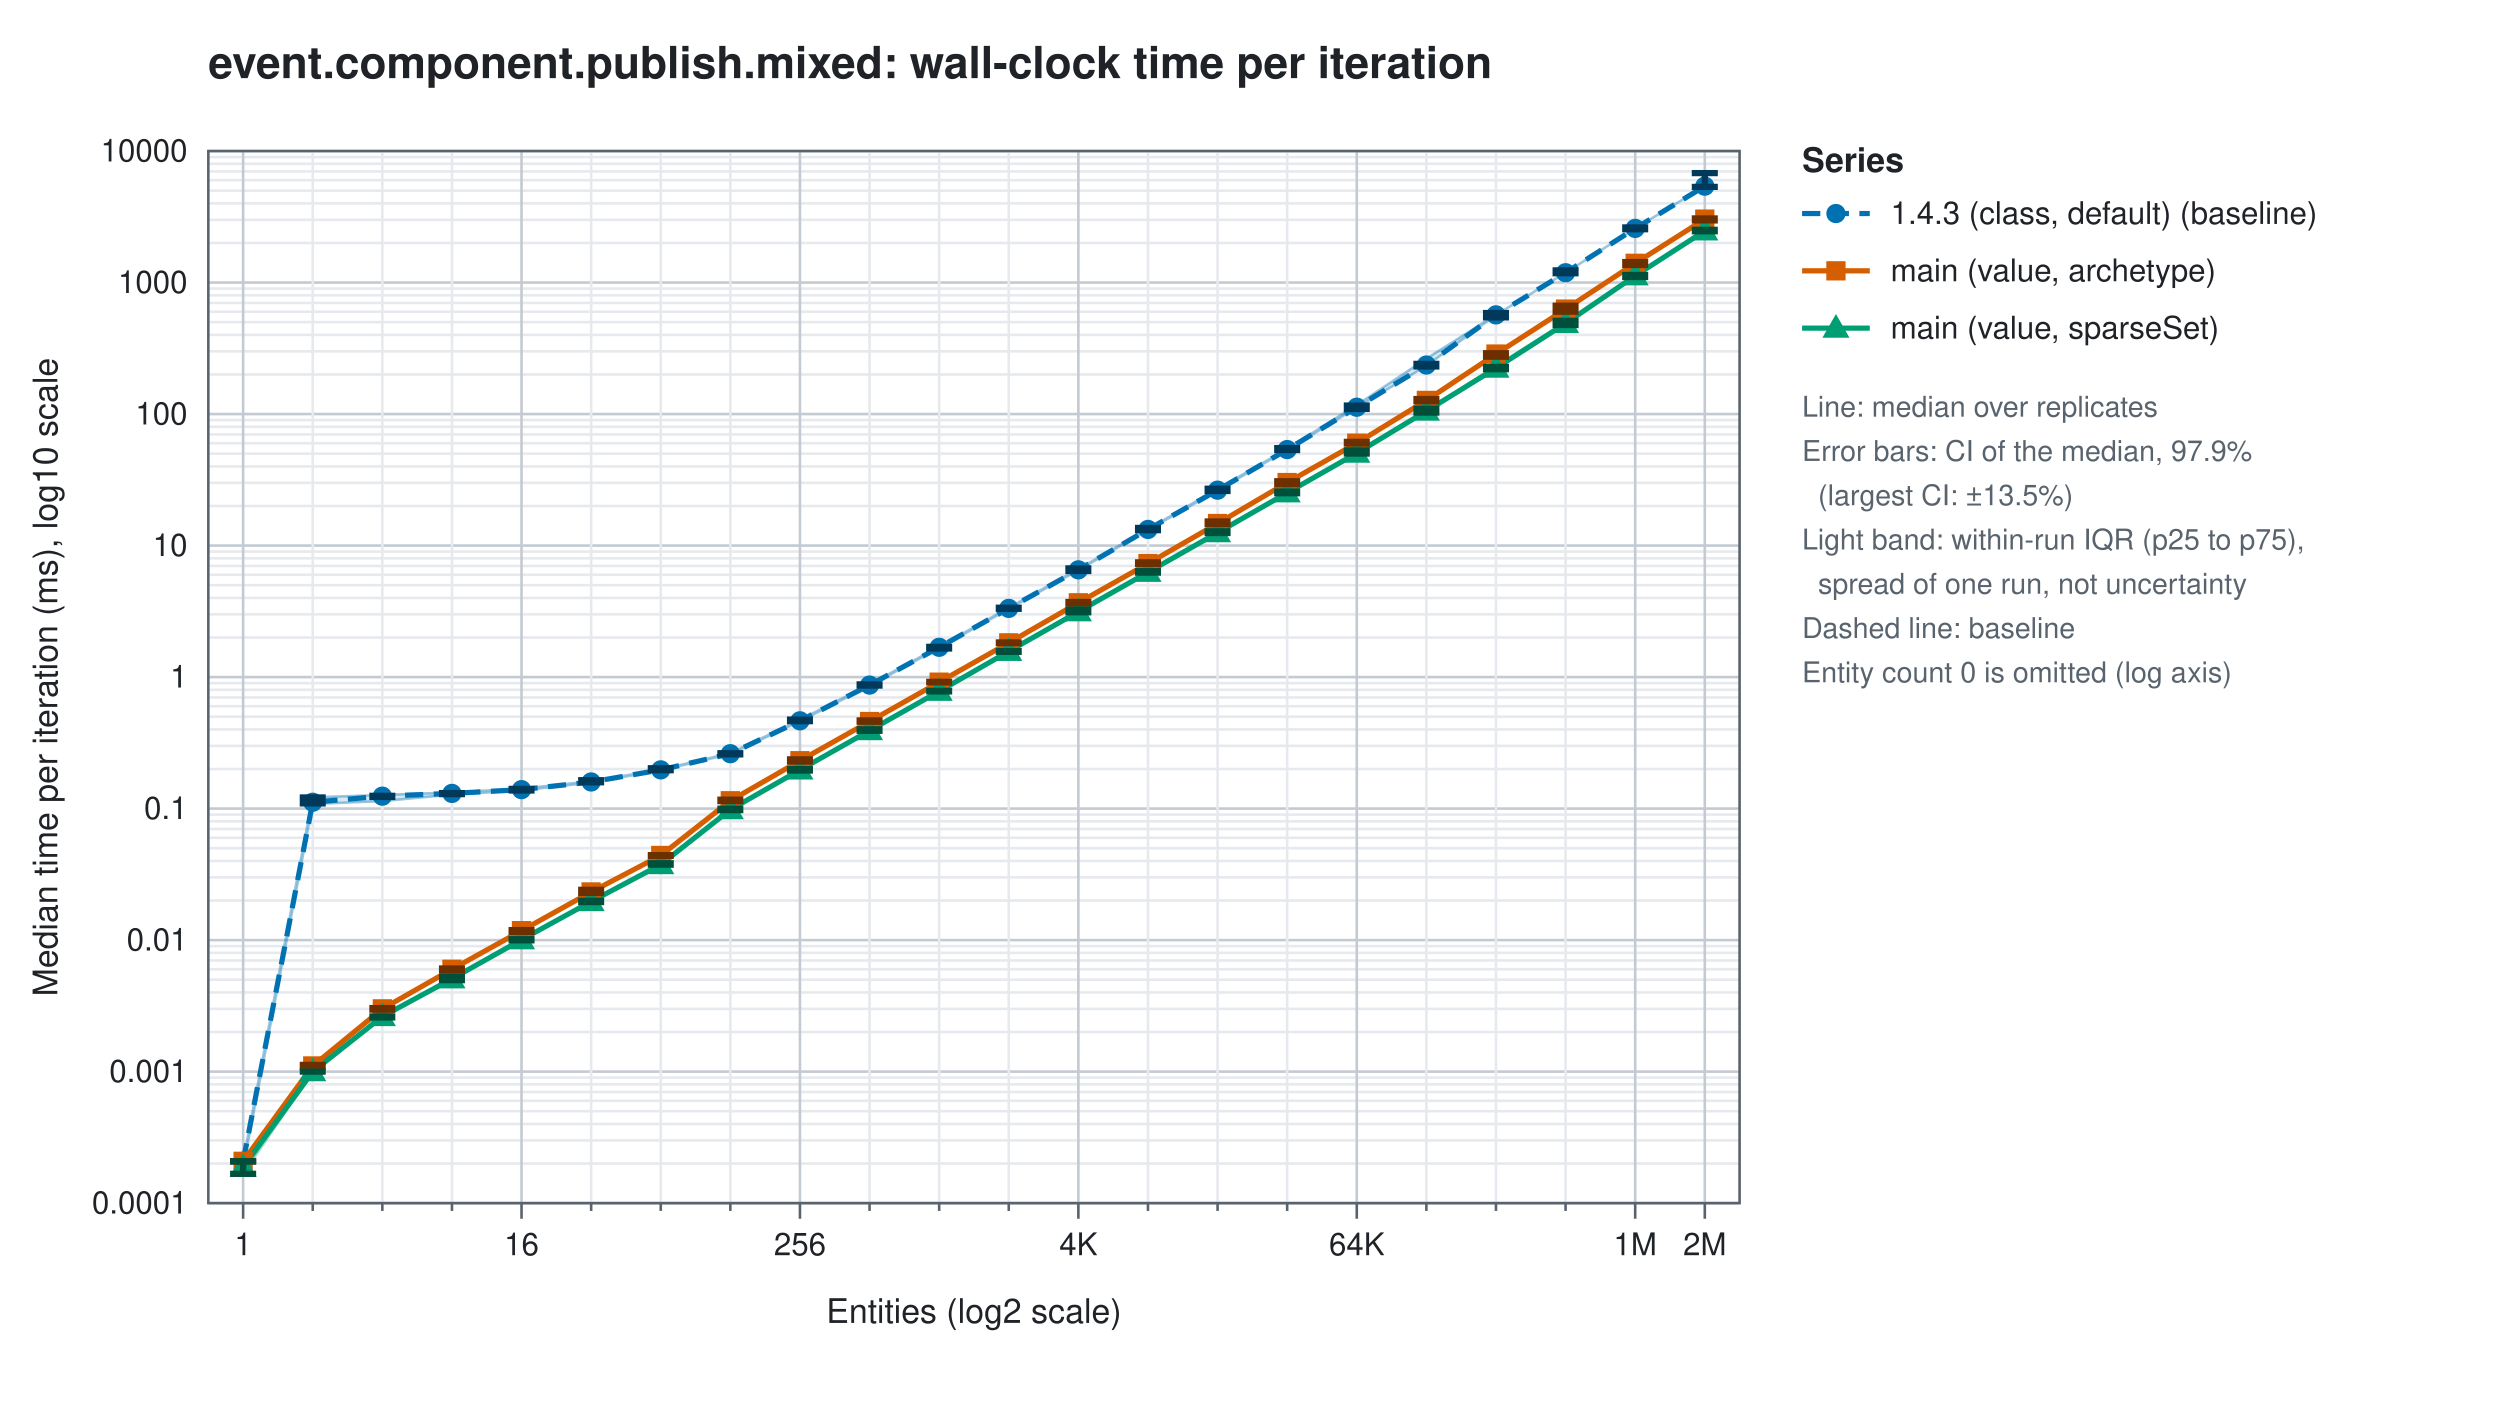
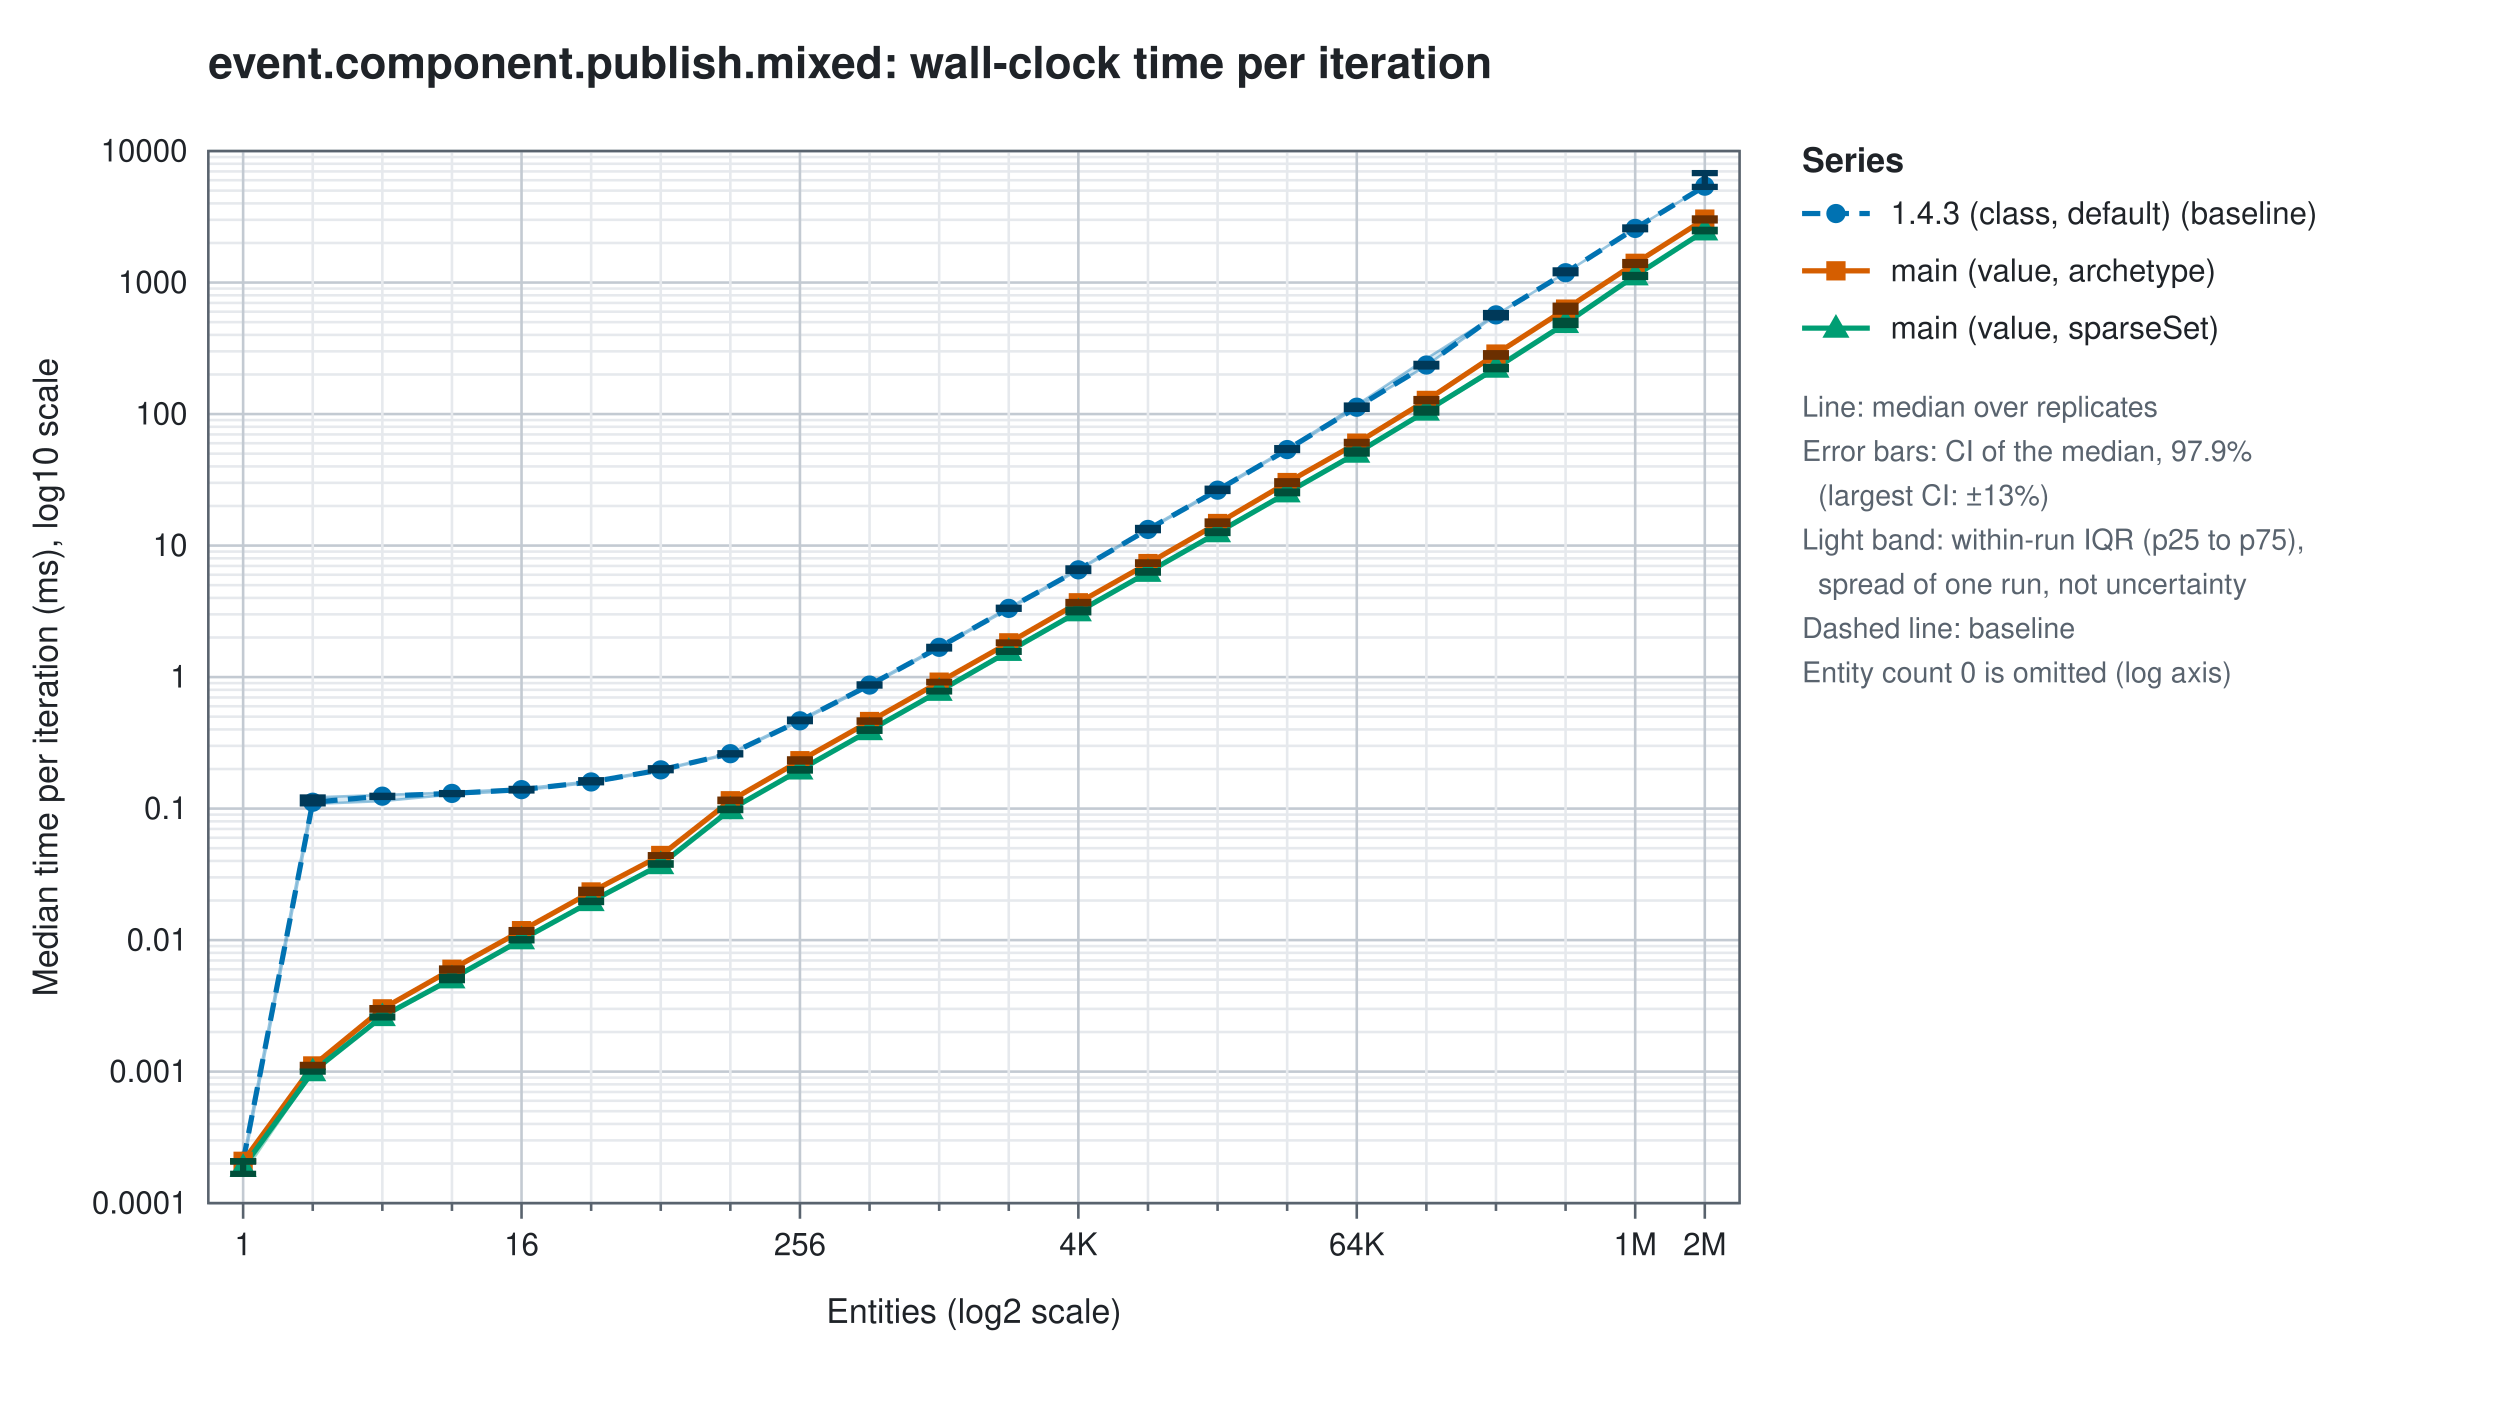
<svg xmlns="http://www.w3.org/2000/svg" viewBox="0 0 960 540" width="960" height="540" role="img" aria-label="event.component.publish.mixed: wall-clock time per iteration">
  <style>
text{font-family:-apple-system,BlinkMacSystemFont,'Segoe UI',Helvetica,Arial,sans-serif;fill:#1f2328}
.title{font-size:17px;font-weight:600}.axis-title{font-size:13px}.tick{font-size:12px}.legend{font-size:12px}.legend-title{font-size:13px;font-weight:600}.note{font-size:11px;fill:#59636e}
.grid{stroke:#c3cad2;stroke-width:1}.minor{stroke:#e6e9ed;stroke-width:1}.axis{stroke:#59636e;stroke-width:1}.frame{fill:none;stroke:#59636e;stroke-width:1}
.line{fill:none;stroke:currentColor;stroke-width:2;stroke-linejoin:round}.baseline{stroke-dasharray:7 4}
.band{fill:currentColor;fill-opacity:.16;stroke:currentColor;stroke-opacity:.4;stroke-width:1;stroke-linejoin:round}.ribbon{fill:currentColor;fill-opacity:.2;stroke:none}.errbar{fill:none;stroke:currentColor;stroke-width:2.4;stroke-linecap:butt}
.zone{fill:#59636e;fill-opacity:.14;stroke:none}.ref{stroke:#1f2328;stroke-width:1;stroke-dasharray:2 3}
.marker{fill:currentColor;stroke:currentColor;stroke-width:1.4}.marker.hollow{fill:none}
.c0{color:#0072B2}
.c1{color:#D55E00}
.c2{color:#009E73}
.c3{color:#CC79A7}
.c4{color:#E69F00}
.c5{color:#56B4E9}
.c6{color:#6E6E6E}
.errbar.e0{color:#003959}
.errbar.e1{color:#6B2F00}
.errbar.e2{color:#004F3A}
.errbar.e3{color:#663D54}
.errbar.e4{color:#735000}
.errbar.e5{color:#2B5A75}
.errbar.e6{color:#373737}
@media (prefers-color-scheme: dark){
text{fill:#e6edf3}.note{fill:#9198a1}
.grid{stroke:#4a525c}.minor{stroke:#2d333b}.axis,.frame{stroke:#9198a1}.zone{fill:#9198a1}.ref{stroke:#e6edf3}
.c0{color:#5AB4F0}
.c1{color:#F28C42}
.c2{color:#2FD0A0}
.c3{color:#E69BC4}
.c4{color:#F2B83A}
.c5{color:#8FD0F5}
.c6{color:#B4B4B4}
.errbar.e0{color:#A4D6F7}
.errbar.e1{color:#F8C097}
.errbar.e2{color:#8DE5CB}
.errbar.e3{color:#F1C8DF}
.errbar.e4{color:#F8D893}
.errbar.e5{color:#C1E5FA}
.errbar.e6{color:#D6D6D6}
}
</style>
  <clipPath id="plot-area">
    <rect x="80" y="58" width="588" height="404" />
  </clipPath>
  <text class="title" x="80" y="30">event.component.publish.mixed: wall-clock time per iteration</text>
  <line class="minor" x1="80" x2="668" y1="446.8" y2="446.8" />
  <line class="minor" x1="80" x2="668" y1="437.91" y2="437.91" />
  <line class="minor" x1="80" x2="668" y1="431.6" y2="431.6" />
  <line class="minor" x1="80" x2="668" y1="426.7" y2="426.7" />
  <line class="minor" x1="80" x2="668" y1="422.7" y2="422.7" />
  <line class="minor" x1="80" x2="668" y1="419.32" y2="419.32" />
  <line class="minor" x1="80" x2="668" y1="416.39" y2="416.39" />
  <line class="minor" x1="80" x2="668" y1="413.81" y2="413.81" />
  <line class="minor" x1="80" x2="668" y1="396.3" y2="396.3" />
  <line class="minor" x1="80" x2="668" y1="387.41" y2="387.41" />
  <line class="minor" x1="80" x2="668" y1="381.1" y2="381.1" />
  <line class="minor" x1="80" x2="668" y1="376.2" y2="376.2" />
  <line class="minor" x1="80" x2="668" y1="372.2" y2="372.2" />
  <line class="minor" x1="80" x2="668" y1="368.82" y2="368.82" />
  <line class="minor" x1="80" x2="668" y1="365.89" y2="365.89" />
  <line class="minor" x1="80" x2="668" y1="363.31" y2="363.31" />
  <line class="minor" x1="80" x2="668" y1="345.8" y2="345.8" />
  <line class="minor" x1="80" x2="668" y1="336.91" y2="336.91" />
  <line class="minor" x1="80" x2="668" y1="330.6" y2="330.6" />
  <line class="minor" x1="80" x2="668" y1="325.7" y2="325.7" />
  <line class="minor" x1="80" x2="668" y1="321.7" y2="321.7" />
  <line class="minor" x1="80" x2="668" y1="318.32" y2="318.32" />
  <line class="minor" x1="80" x2="668" y1="315.39" y2="315.39" />
  <line class="minor" x1="80" x2="668" y1="312.81" y2="312.81" />
  <line class="minor" x1="80" x2="668" y1="295.3" y2="295.3" />
  <line class="minor" x1="80" x2="668" y1="286.41" y2="286.41" />
  <line class="minor" x1="80" x2="668" y1="280.1" y2="280.1" />
  <line class="minor" x1="80" x2="668" y1="275.2" y2="275.2" />
  <line class="minor" x1="80" x2="668" y1="271.2" y2="271.2" />
  <line class="minor" x1="80" x2="668" y1="267.82" y2="267.82" />
  <line class="minor" x1="80" x2="668" y1="264.89" y2="264.89" />
  <line class="minor" x1="80" x2="668" y1="262.31" y2="262.31" />
  <line class="minor" x1="80" x2="668" y1="244.8" y2="244.8" />
  <line class="minor" x1="80" x2="668" y1="235.91" y2="235.91" />
  <line class="minor" x1="80" x2="668" y1="229.6" y2="229.6" />
  <line class="minor" x1="80" x2="668" y1="224.7" y2="224.7" />
  <line class="minor" x1="80" x2="668" y1="220.7" y2="220.7" />
  <line class="minor" x1="80" x2="668" y1="217.32" y2="217.32" />
  <line class="minor" x1="80" x2="668" y1="214.39" y2="214.39" />
  <line class="minor" x1="80" x2="668" y1="211.81" y2="211.81" />
  <line class="minor" x1="80" x2="668" y1="194.3" y2="194.3" />
  <line class="minor" x1="80" x2="668" y1="185.41" y2="185.41" />
  <line class="minor" x1="80" x2="668" y1="179.1" y2="179.1" />
  <line class="minor" x1="80" x2="668" y1="174.2" y2="174.2" />
  <line class="minor" x1="80" x2="668" y1="170.2" y2="170.2" />
  <line class="minor" x1="80" x2="668" y1="166.82" y2="166.82" />
  <line class="minor" x1="80" x2="668" y1="163.89" y2="163.89" />
  <line class="minor" x1="80" x2="668" y1="161.31" y2="161.31" />
  <line class="minor" x1="80" x2="668" y1="143.8" y2="143.8" />
  <line class="minor" x1="80" x2="668" y1="134.91" y2="134.91" />
  <line class="minor" x1="80" x2="668" y1="128.6" y2="128.6" />
  <line class="minor" x1="80" x2="668" y1="123.7" y2="123.7" />
  <line class="minor" x1="80" x2="668" y1="119.7" y2="119.7" />
  <line class="minor" x1="80" x2="668" y1="116.32" y2="116.32" />
  <line class="minor" x1="80" x2="668" y1="113.39" y2="113.39" />
  <line class="minor" x1="80" x2="668" y1="110.81" y2="110.81" />
  <line class="minor" x1="80" x2="668" y1="93.3" y2="93.3" />
  <line class="minor" x1="80" x2="668" y1="84.41" y2="84.41" />
  <line class="minor" x1="80" x2="668" y1="78.1" y2="78.1" />
  <line class="minor" x1="80" x2="668" y1="73.2" y2="73.2" />
  <line class="minor" x1="80" x2="668" y1="69.2" y2="69.2" />
  <line class="minor" x1="80" x2="668" y1="65.82" y2="65.82" />
  <line class="minor" x1="80" x2="668" y1="62.89" y2="62.89" />
  <line class="minor" x1="80" x2="668" y1="60.31" y2="60.31" />
  <line class="grid" x1="80" x2="668" y1="462" y2="462" />
  <text class="tick" text-anchor="end" x="72" y="466">0.0001</text>
  <line class="grid" x1="80" x2="668" y1="411.5" y2="411.5" />
  <text class="tick" text-anchor="end" x="72" y="415.5">0.001</text>
  <line class="grid" x1="80" x2="668" y1="361" y2="361" />
  <text class="tick" text-anchor="end" x="72" y="365">0.01</text>
  <line class="grid" x1="80" x2="668" y1="310.5" y2="310.5" />
  <text class="tick" text-anchor="end" x="72" y="314.5">0.1</text>
  <line class="grid" x1="80" x2="668" y1="260" y2="260" />
  <text class="tick" text-anchor="end" x="72" y="264">1</text>
  <line class="grid" x1="80" x2="668" y1="209.5" y2="209.5" />
  <text class="tick" text-anchor="end" x="72" y="213.5">10</text>
  <line class="grid" x1="80" x2="668" y1="159" y2="159" />
  <text class="tick" text-anchor="end" x="72" y="163">100</text>
  <line class="grid" x1="80" x2="668" y1="108.5" y2="108.5" />
  <text class="tick" text-anchor="end" x="72" y="112.5">1000</text>
  <line class="grid" x1="80" x2="668" y1="58" y2="58" />
  <text class="tick" text-anchor="end" x="72" y="62">10000</text>
  <line class="grid" x1="93.36" x2="93.36" y1="58" y2="462" />
  <line class="axis" x1="93.36" x2="93.36" y1="462" y2="468" />
  <text class="tick" text-anchor="middle" x="93.36" y="482">1</text>
  <line class="minor" x1="120.09" x2="120.09" y1="58" y2="462" />
  <line class="axis" x1="120.09" x2="120.09" y1="462" y2="465" />
  <line class="minor" x1="146.82" x2="146.82" y1="58" y2="462" />
  <line class="axis" x1="146.82" x2="146.82" y1="462" y2="465" />
  <line class="minor" x1="173.55" x2="173.55" y1="58" y2="462" />
  <line class="axis" x1="173.55" x2="173.55" y1="462" y2="465" />
  <line class="grid" x1="200.27" x2="200.27" y1="58" y2="462" />
  <line class="axis" x1="200.27" x2="200.27" y1="462" y2="468" />
  <text class="tick" text-anchor="middle" x="200.27" y="482">16</text>
  <line class="minor" x1="227" x2="227" y1="58" y2="462" />
  <line class="axis" x1="227" x2="227" y1="462" y2="465" />
  <line class="minor" x1="253.73" x2="253.73" y1="58" y2="462" />
  <line class="axis" x1="253.73" x2="253.73" y1="462" y2="465" />
  <line class="minor" x1="280.45" x2="280.45" y1="58" y2="462" />
  <line class="axis" x1="280.45" x2="280.45" y1="462" y2="465" />
  <line class="grid" x1="307.18" x2="307.18" y1="58" y2="462" />
  <line class="axis" x1="307.18" x2="307.18" y1="462" y2="468" />
  <text class="tick" text-anchor="middle" x="307.18" y="482">256</text>
  <line class="minor" x1="333.91" x2="333.91" y1="58" y2="462" />
  <line class="axis" x1="333.91" x2="333.91" y1="462" y2="465" />
  <line class="minor" x1="360.64" x2="360.64" y1="58" y2="462" />
  <line class="axis" x1="360.64" x2="360.64" y1="462" y2="465" />
  <line class="minor" x1="387.36" x2="387.36" y1="58" y2="462" />
  <line class="axis" x1="387.36" x2="387.36" y1="462" y2="465" />
  <line class="grid" x1="414.09" x2="414.09" y1="58" y2="462" />
  <line class="axis" x1="414.09" x2="414.09" y1="462" y2="468" />
  <text class="tick" text-anchor="middle" x="414.09" y="482">4K</text>
  <line class="minor" x1="440.82" x2="440.82" y1="58" y2="462" />
  <line class="axis" x1="440.82" x2="440.82" y1="462" y2="465" />
  <line class="minor" x1="467.55" x2="467.55" y1="58" y2="462" />
  <line class="axis" x1="467.55" x2="467.55" y1="462" y2="465" />
  <line class="minor" x1="494.27" x2="494.27" y1="58" y2="462" />
  <line class="axis" x1="494.27" x2="494.27" y1="462" y2="465" />
  <line class="grid" x1="521" x2="521" y1="58" y2="462" />
  <line class="axis" x1="521" x2="521" y1="462" y2="468" />
  <text class="tick" text-anchor="middle" x="521" y="482">64K</text>
  <line class="minor" x1="547.73" x2="547.73" y1="58" y2="462" />
  <line class="axis" x1="547.73" x2="547.73" y1="462" y2="465" />
  <line class="minor" x1="574.45" x2="574.45" y1="58" y2="462" />
  <line class="axis" x1="574.45" x2="574.45" y1="462" y2="465" />
  <line class="minor" x1="601.18" x2="601.18" y1="58" y2="462" />
  <line class="axis" x1="601.18" x2="601.18" y1="462" y2="465" />
  <line class="grid" x1="627.91" x2="627.91" y1="58" y2="462" />
  <line class="axis" x1="627.91" x2="627.91" y1="462" y2="468" />
  <text class="tick" text-anchor="middle" x="627.91" y="482">1M</text>
  <line class="grid" x1="654.64" x2="654.64" y1="58" y2="462" />
  <line class="axis" x1="654.64" x2="654.64" y1="462" y2="468" />
  <text class="tick" text-anchor="middle" x="654.64" y="482">2M</text>
  <rect class="frame" x="80" y="58" width="588" height="404" />
  <text class="axis-title" text-anchor="middle" x="374" y="508">Entities (log2 scale)</text>
  <text class="axis-title" text-anchor="middle" transform="translate(22 260) rotate(-90)">Median time per iteration (ms), log10 scale</text>
  <g clip-path="url(#plot-area)">
    <polygon class="band c0" points="93.36,445.89 120.09,306.19 146.82,305.27 173.55,304.31 200.27,302.83 227,300.03 253.73,295.49 280.45,289.23 307.18,276.39 333.91,262.83 360.64,248.32 387.36,233.35 414.09,218.56 440.82,203.12 467.55,187.76 494.27,172.35 521,155.53 547.73,137.71 574.45,120.91 601.18,104.73 627.91,87.71 654.64,71.49 654.64,71.49 627.91,87.71 601.18,104.73 574.45,120.91 547.73,140.46 521,156.49 494.27,172.75 467.55,188.33 440.82,203.48 414.09,218.93 387.36,233.82 360.64,248.8 333.91,263.33 307.18,276.95 280.45,289.53 253.73,295.79 227,300.49 200.27,303.53 173.55,305.1 146.82,307.62 120.09,308.72 93.36,448.21" />
    <polygon class="band c1" points="93.36,445.83 120.09,408.92 146.82,387.25 173.55,371.9 200.27,357.19 227,342.37 253.73,328.37 280.45,307.3 307.18,291.87 333.91,276.96 360.64,261.71 387.36,246.63 414.09,231.28 440.82,216.21 467.55,200.93 494.27,185.25 521,169.73 547.73,153.23 574.45,135.51 601.18,118.7 627.91,101.11 654.64,84.14 654.64,84.14 627.91,101.11 601.18,118.7 574.45,135.96 547.73,153.86 521,170.31 494.27,185.6 467.55,201.24 440.82,216.43 414.09,231.63 387.36,246.97 360.64,262.05 333.91,277.13 307.18,292.37 280.45,307.56 253.73,328.55 227,342.59 200.27,357.54 173.55,372.43 146.82,387.71 120.09,409.75 93.36,445.94" />
    <polygon class="band c2" points="93.36,445.94 120.09,410.61 146.82,390.16 173.55,375.65 200.27,360.64 227,345.76 253.73,331.82 280.45,310.7 307.18,295.57 333.91,280.29 360.64,265.23 387.36,249.75 414.09,234.67 440.82,219.58 467.55,203.97 494.27,188.97 521,173.53 547.73,157.65 574.45,140.53 601.18,123.7 627.91,105.89 654.64,88.65 654.64,88.65 627.91,105.89 601.18,124.19 574.45,141.83 547.73,158.2 521,174.17 494.27,189.4 467.55,204.61 440.82,219.81 414.09,234.97 387.36,250.25 360.64,265.51 333.91,280.63 307.18,295.72 280.45,311.08 253.73,332.08 227,346.35 200.27,361.08 173.55,376.01 146.82,390.69 120.09,411.5 93.36,450.75" />
    <polyline class="line c0 baseline" points="93.36,445.94 120.09,308.06 146.82,305.73 173.55,304.67 200.27,303.22 227,300.27 253.73,295.63 280.45,289.42 307.18,276.79 333.91,263.07 360.64,248.56 387.36,233.61 414.09,218.82 440.82,203.3 467.55,188.23 494.27,172.63 521,156.37 547.73,140.17 574.45,120.91 601.18,104.73 627.91,87.71 654.64,71.49" />
    <polyline class="line c1" points="93.36,445.94 120.09,409.32 146.82,387.4 173.55,372.19 200.27,357.37 227,342.51 253.73,328.5 280.45,307.49 307.18,292.11 333.91,277.06 360.64,261.95 387.36,246.85 414.09,231.47 440.82,216.4 467.55,201.03 494.27,185.3 521,170.17 547.73,153.76 574.45,135.96 601.18,118.7 627.91,101.11 654.64,84.14" />
    <polyline class="line c2" points="93.36,448.21 120.09,411.5 146.82,390.33 173.55,375.84 200.27,360.85 227,346.18 253.73,331.99 280.45,310.9 307.18,295.65 333.91,280.54 360.64,265.44 387.36,250.11 414.09,234.89 440.82,219.73 467.55,204.54 494.27,189.22 521,173.99 547.73,157.84 574.45,141.34 601.18,124.19 627.91,105.89 654.64,88.65" />
    <circle class="marker c0" cx="93.36" cy="445.94" r="3" />
    <circle class="marker c0" cx="120.09" cy="308.06" r="3" />
    <circle class="marker c0" cx="146.82" cy="305.73" r="3" />
    <circle class="marker c0" cx="173.55" cy="304.67" r="3" />
    <circle class="marker c0" cx="200.27" cy="303.22" r="3" />
    <circle class="marker c0" cx="227" cy="300.27" r="3" />
    <circle class="marker c0" cx="253.73" cy="295.63" r="3" />
    <circle class="marker c0" cx="280.45" cy="289.42" r="3" />
    <circle class="marker c0" cx="307.18" cy="276.79" r="3" />
    <circle class="marker c0" cx="333.91" cy="263.07" r="3" />
    <circle class="marker c0" cx="360.64" cy="248.56" r="3" />
    <circle class="marker c0" cx="387.36" cy="233.61" r="3" />
    <circle class="marker c0" cx="414.09" cy="218.82" r="3" />
    <circle class="marker c0" cx="440.82" cy="203.3" r="3" />
    <circle class="marker c0" cx="467.55" cy="188.23" r="3" />
    <circle class="marker c0" cx="494.27" cy="172.63" r="3" />
    <circle class="marker c0" cx="521" cy="156.37" r="3" />
    <circle class="marker c0" cx="547.73" cy="140.17" r="3" />
    <circle class="marker c0" cx="574.45" cy="120.91" r="3" />
    <circle class="marker c0" cx="601.18" cy="104.73" r="3" />
    <circle class="marker c0" cx="627.91" cy="87.71" r="3" />
    <circle class="marker c0" cx="654.64" cy="71.49" r="3" />
    <rect class="marker c1" x="90.36" y="442.94" width="6" height="6" />
    <rect class="marker c1" x="117.09" y="406.32" width="6" height="6" />
    <rect class="marker c1" x="143.82" y="384.4" width="6" height="6" />
    <rect class="marker c1" x="170.55" y="369.19" width="6" height="6" />
    <rect class="marker c1" x="197.27" y="354.37" width="6" height="6" />
    <rect class="marker c1" x="224" y="339.51" width="6" height="6" />
    <rect class="marker c1" x="250.73" y="325.5" width="6" height="6" />
    <rect class="marker c1" x="277.45" y="304.49" width="6" height="6" />
    <rect class="marker c1" x="304.18" y="289.11" width="6" height="6" />
    <rect class="marker c1" x="330.91" y="274.06" width="6" height="6" />
    <rect class="marker c1" x="357.64" y="258.95" width="6" height="6" />
    <rect class="marker c1" x="384.36" y="243.85" width="6" height="6" />
    <rect class="marker c1" x="411.09" y="228.47" width="6" height="6" />
    <rect class="marker c1" x="437.82" y="213.4" width="6" height="6" />
    <rect class="marker c1" x="464.55" y="198.03" width="6" height="6" />
    <rect class="marker c1" x="491.27" y="182.3" width="6" height="6" />
    <rect class="marker c1" x="518" y="167.17" width="6" height="6" />
    <rect class="marker c1" x="544.73" y="150.76" width="6" height="6" />
    <rect class="marker c1" x="571.45" y="132.96" width="6" height="6" />
    <rect class="marker c1" x="598.18" y="115.7" width="6" height="6" />
    <rect class="marker c1" x="624.91" y="98.11" width="6" height="6" />
    <rect class="marker c1" x="651.64" y="81.14" width="6" height="6" />
    <polygon class="marker c2" points="93.36,444.21 97.36,451.21 89.36,451.21" />
    <polygon class="marker c2" points="120.09,407.5 124.09,414.5 116.09,414.5" />
    <polygon class="marker c2" points="146.82,386.33 150.82,393.33 142.82,393.33" />
    <polygon class="marker c2" points="173.55,371.84 177.55,378.84 169.55,378.84" />
    <polygon class="marker c2" points="200.27,356.85 204.27,363.85 196.27,363.85" />
    <polygon class="marker c2" points="227,342.18 231,349.18 223,349.18" />
    <polygon class="marker c2" points="253.73,327.99 257.73,334.99 249.73,334.99" />
    <polygon class="marker c2" points="280.45,306.9 284.45,313.9 276.45,313.9" />
    <polygon class="marker c2" points="307.18,291.65 311.18,298.65 303.18,298.65" />
    <polygon class="marker c2" points="333.91,276.54 337.91,283.54 329.91,283.54" />
    <polygon class="marker c2" points="360.64,261.44 364.64,268.44 356.64,268.44" />
    <polygon class="marker c2" points="387.36,246.11 391.36,253.11 383.36,253.11" />
    <polygon class="marker c2" points="414.09,230.89 418.09,237.89 410.09,237.89" />
    <polygon class="marker c2" points="440.82,215.73 444.82,222.73 436.82,222.73" />
    <polygon class="marker c2" points="467.55,200.54 471.55,207.54 463.55,207.54" />
    <polygon class="marker c2" points="494.27,185.22 498.27,192.22 490.27,192.22" />
    <polygon class="marker c2" points="521,169.99 525,176.99 517,176.99" />
    <polygon class="marker c2" points="547.73,153.84 551.73,160.84 543.73,160.84" />
    <polygon class="marker c2" points="574.45,137.34 578.45,144.34 570.45,144.34" />
    <polygon class="marker c2" points="601.18,120.19 605.18,127.19 597.18,127.19" />
    <polygon class="marker c2" points="627.91,101.89 631.91,108.89 623.91,108.89" />
    <polygon class="marker c2" points="654.64,84.65 658.64,91.65 650.64,91.65" />
    <path class="errbar e0" d="M93.36,445.94V445.94M88.36,445.94H98.36M88.36,445.94H98.36" />
    <path class="errbar e0" d="M120.09,306.23V308.5M115.09,306.23H125.09M115.09,308.5H125.09" />
    <path class="errbar e0" d="M146.82,305.59V306.03M141.82,305.59H151.82M141.82,306.03H151.82" />
    <path class="errbar e0" d="M173.55,304.54V304.94M168.55,304.54H178.55M168.55,304.94H178.55" />
    <path class="errbar e0" d="M200.27,302.94V303.54M195.27,302.94H205.27M195.27,303.54H205.27" />
    <path class="errbar e0" d="M227,299.6V300.4M222,299.6H232M222,300.4H232" />
    <path class="errbar e0" d="M253.73,295V295.77M248.73,295H258.73M248.73,295.77H258.73" />
    <path class="errbar e0" d="M280.45,289.24V289.68M275.45,289.24H285.45M275.45,289.68H285.45" />
    <path class="errbar e0" d="M307.18,276.32V276.93M302.18,276.32H312.18M302.18,276.93H312.18" />
    <path class="errbar e0" d="M333.91,262.8V263.26M328.91,262.8H338.91M328.91,263.26H338.91" />
    <path class="errbar e0" d="M360.64,248.39V249.02M355.64,248.39H365.64M355.64,249.02H365.64" />
    <path class="errbar e0" d="M387.36,233.37V233.79M382.36,233.37H392.36M382.36,233.79H392.36" />
    <path class="errbar e0" d="M414.09,218.27V219.27M409.09,218.27H419.09M409.09,219.27H419.09" />
    <path class="errbar e0" d="M440.82,202.73V203.59M435.82,202.73H445.82M435.82,203.59H445.82" />
    <path class="errbar e0" d="M467.55,187.66V188.54M462.55,187.66H472.55M462.55,188.54H472.55" />
    <path class="errbar e0" d="M494.27,172.09V172.82M489.27,172.09H499.27M489.27,172.82H499.27" />
    <path class="errbar e0" d="M521,155.73V157.03M516,155.73H526M516,157.03H526" />
    <path class="errbar e0" d="M547.73,139.72V140.72M542.73,139.72H552.73M542.73,140.72H552.73" />
    <path class="errbar e0" d="M574.45,120.2V121.87M569.45,120.2H579.45M569.45,121.87H579.45" />
    <path class="errbar e0" d="M601.18,103.83V104.93M596.18,103.83H606.18M596.18,104.93H606.18" />
    <path class="errbar e0" d="M627.91,87.34V88.03M622.91,87.34H632.91M622.91,88.03H632.91" />
    <path class="errbar e0" d="M654.64,66.47V71.77M649.64,66.47H659.64M649.64,71.77H659.64" />
    <path class="errbar e1" d="M93.36,445.94V445.94M88.36,445.94H98.36M88.36,445.94H98.36" />
    <path class="errbar e1" d="M120.09,408.92V409.73M115.09,408.92H125.09M115.09,409.73H125.09" />
    <path class="errbar e1" d="M146.82,387.11V387.71M141.82,387.11H151.82M141.82,387.71H151.82" />
    <path class="errbar e1" d="M173.55,371.9V372.67M168.55,371.9H178.55M168.55,372.67H178.55" />
    <path class="errbar e1" d="M200.27,357.15V357.85M195.27,357.15H205.27M195.27,357.85H205.27" />
    <path class="errbar e1" d="M227,341.68V342.93M222,341.68H232M222,342.93H232" />
    <path class="errbar e1" d="M253.73,328.38V328.67M248.73,328.38H258.73M248.73,328.67H258.73" />
    <path class="errbar e1" d="M280.45,307.07V307.64M275.45,307.07H285.45M275.45,307.64H285.45" />
    <path class="errbar e1" d="M307.18,291.59V292.43M302.18,291.59H312.18M302.18,292.43H312.18" />
    <path class="errbar e1" d="M333.91,276.64V277.15M328.91,276.64H338.91M328.91,277.15H338.91" />
    <path class="errbar e1" d="M360.64,261.82V262.04M355.64,261.82H365.64M355.64,262.04H365.64" />
    <path class="errbar e1" d="M387.36,246.69V246.98M382.36,246.69H392.36M382.36,246.98H392.36" />
    <path class="errbar e1" d="M414.09,231.16V231.72M409.09,231.16H419.09M409.09,231.72H419.09" />
    <path class="errbar e1" d="M440.82,215.94V216.52M435.82,215.94H445.82M435.82,216.52H445.82" />
    <path class="errbar e1" d="M467.55,200.25V201.26M462.55,200.25H472.55M462.55,201.26H472.55" />
    <path class="errbar e1" d="M494.27,184.8V185.9M489.27,184.8H499.27M489.27,185.9H499.27" />
    <path class="errbar e1" d="M521,169.68V170.31M516,169.68H526M516,170.31H526" />
    <path class="errbar e1" d="M547.73,153.23V154.09M542.73,153.23H552.73M542.73,154.09H552.73" />
    <path class="errbar e1" d="M574.45,135.63V136.98M569.45,135.63H579.45M569.45,136.98H579.45" />
    <path class="errbar e1" d="M601.18,117.39V119.69M596.18,117.39H606.18M596.18,119.69H606.18" />
    <path class="errbar e1" d="M627.91,100.62V101.76M622.91,100.62H632.91M622.91,101.76H632.91" />
    <path class="errbar e1" d="M654.64,83.88V84.64M649.64,83.88H659.64M649.64,84.64H659.64" />
    <path class="errbar e2" d="M93.36,445.94V450.75M88.36,445.94H98.36M88.36,450.75H98.36" />
    <path class="errbar e2" d="M120.09,411.5V411.5M115.09,411.5H125.09M115.09,411.5H125.09" />
    <path class="errbar e2" d="M146.82,390.33V390.69M141.82,390.33H151.82M141.82,390.69H151.82" />
    <path class="errbar e2" d="M173.55,375.13V376.38M168.55,375.13H178.55M168.55,376.38H178.55" />
    <path class="errbar e2" d="M200.27,360.64V361.09M195.27,360.64H205.27M195.27,361.09H205.27" />
    <path class="errbar e2" d="M227,345.89V346.39M222,345.89H232M222,346.39H232" />
    <path class="errbar e2" d="M253.73,331.49V332.05M248.73,331.49H258.73M248.73,332.05H258.73" />
    <path class="errbar e2" d="M280.45,310.54V311.08M275.45,310.54H285.45M275.45,311.08H285.45" />
    <path class="errbar e2" d="M307.18,295.35V295.89M302.18,295.35H312.18M302.18,295.89H312.18" />
    <path class="errbar e2" d="M333.91,280.05V280.64M328.91,280.05H338.91M328.91,280.64H338.91" />
    <path class="errbar e2" d="M360.64,265.27V265.51M355.64,265.27H365.64M355.64,265.51H365.64" />
    <path class="errbar e2" d="M387.36,250V250.31M382.36,250H392.36M382.36,250.31H392.36" />
    <path class="errbar e2" d="M414.09,234.08V235.12M409.09,234.08H419.09M409.09,235.12H419.09" />
    <path class="errbar e2" d="M440.82,219.32V219.89M435.82,219.32H445.82M435.82,219.89H445.82" />
    <path class="errbar e2" d="M467.55,204.01V204.68M462.55,204.01H472.55M462.55,204.68H472.55" />
    <path class="errbar e2" d="M494.27,188.74V189.4M489.27,188.74H499.27M489.27,189.4H499.27" />
    <path class="errbar e2" d="M521,172.96V174.17M516,172.96H526M516,174.17H526" />
    <path class="errbar e2" d="M547.73,156.94V158.43M542.73,156.94H552.73M542.73,158.43H552.73" />
    <path class="errbar e2" d="M574.45,140.89V141.78M569.45,140.89H579.45M569.45,141.78H579.45" />
    <path class="errbar e2" d="M601.18,123.21V124.8M596.18,123.21H606.18M596.18,124.8H606.18" />
    <path class="errbar e2" d="M627.91,105.59V106.37M622.91,105.59H632.91M622.91,106.37H632.91" />
    <path class="errbar e2" d="M654.64,88.25V88.81M649.64,88.25H659.64M649.64,88.81H659.64" />
  </g>
  <text class="legend-title" x="692" y="66">Series</text>
  <line class="line c0 baseline" x1="692" x2="718" y1="82" y2="82" />
  <circle class="marker c0" cx="705" cy="82" r="3" />
  <text class="legend" x="726" y="86">1.4.3 (class, default) (baseline)</text>
  <line class="line c1" x1="692" x2="718" y1="104" y2="104" />
  <rect class="marker c1" x="702" y="101" width="6" height="6" />
  <text class="legend" x="726" y="108">main (value, archetype)</text>
  <line class="line c2" x1="692" x2="718" y1="126" y2="126" />
  <polygon class="marker c2" points="705,122 709,129 701,129" />
  <text class="legend" x="726" y="130">main (value, sparseSet)</text>
  <text class="note" x="692" y="160" xml:space="preserve">Line: median over replicates</text>
  <text class="note" x="692" y="177" xml:space="preserve">Error bars: CI of the median, 97.9%</text>
-   <text class="note" x="692" y="194" xml:space="preserve">  (largest CI: ±13.5%)</text>
+   <text class="note" x="692" y="194" xml:space="preserve">  (largest CI: ±13%)</text>
  <text class="note" x="692" y="211" xml:space="preserve">Light band: within-run IQR (p25 to p75),</text>
  <text class="note" x="692" y="228" xml:space="preserve">  spread of one run, not uncertainty</text>
  <text class="note" x="692" y="245" xml:space="preserve">Dashed line: baseline</text>
  <text class="note" x="692" y="262" xml:space="preserve">Entity count 0 is omitted (log axis)</text>
</svg>
